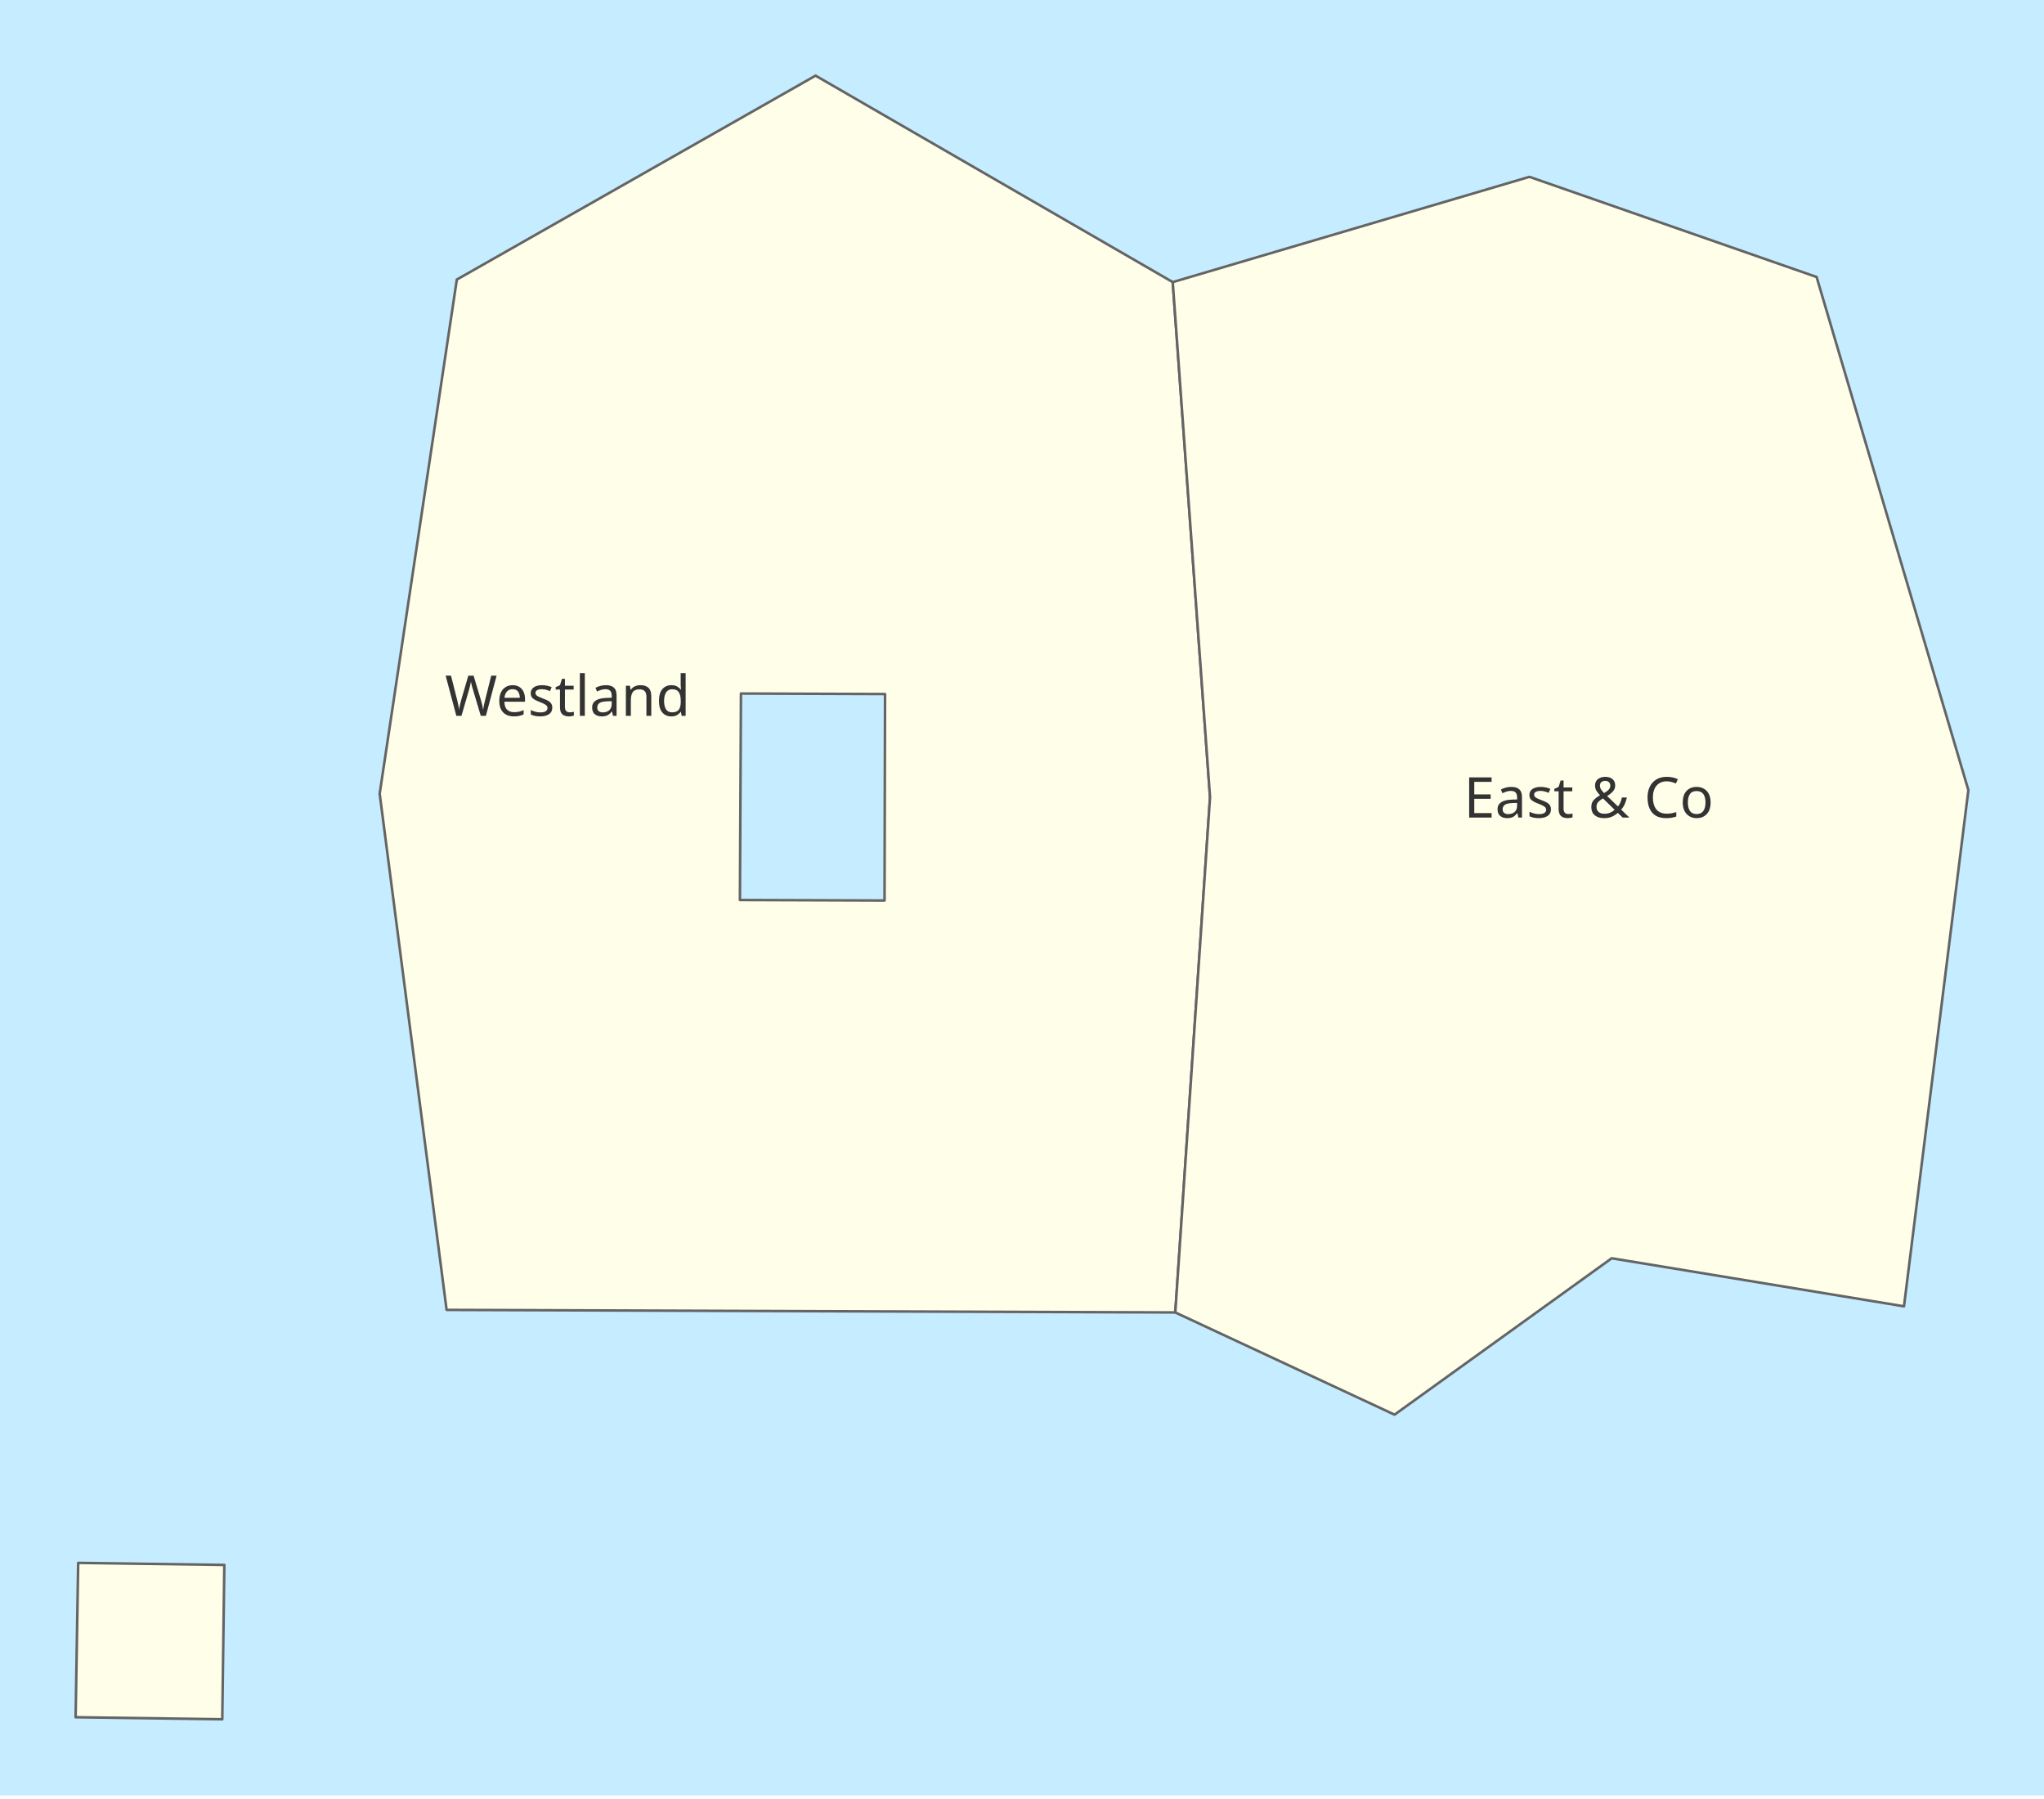
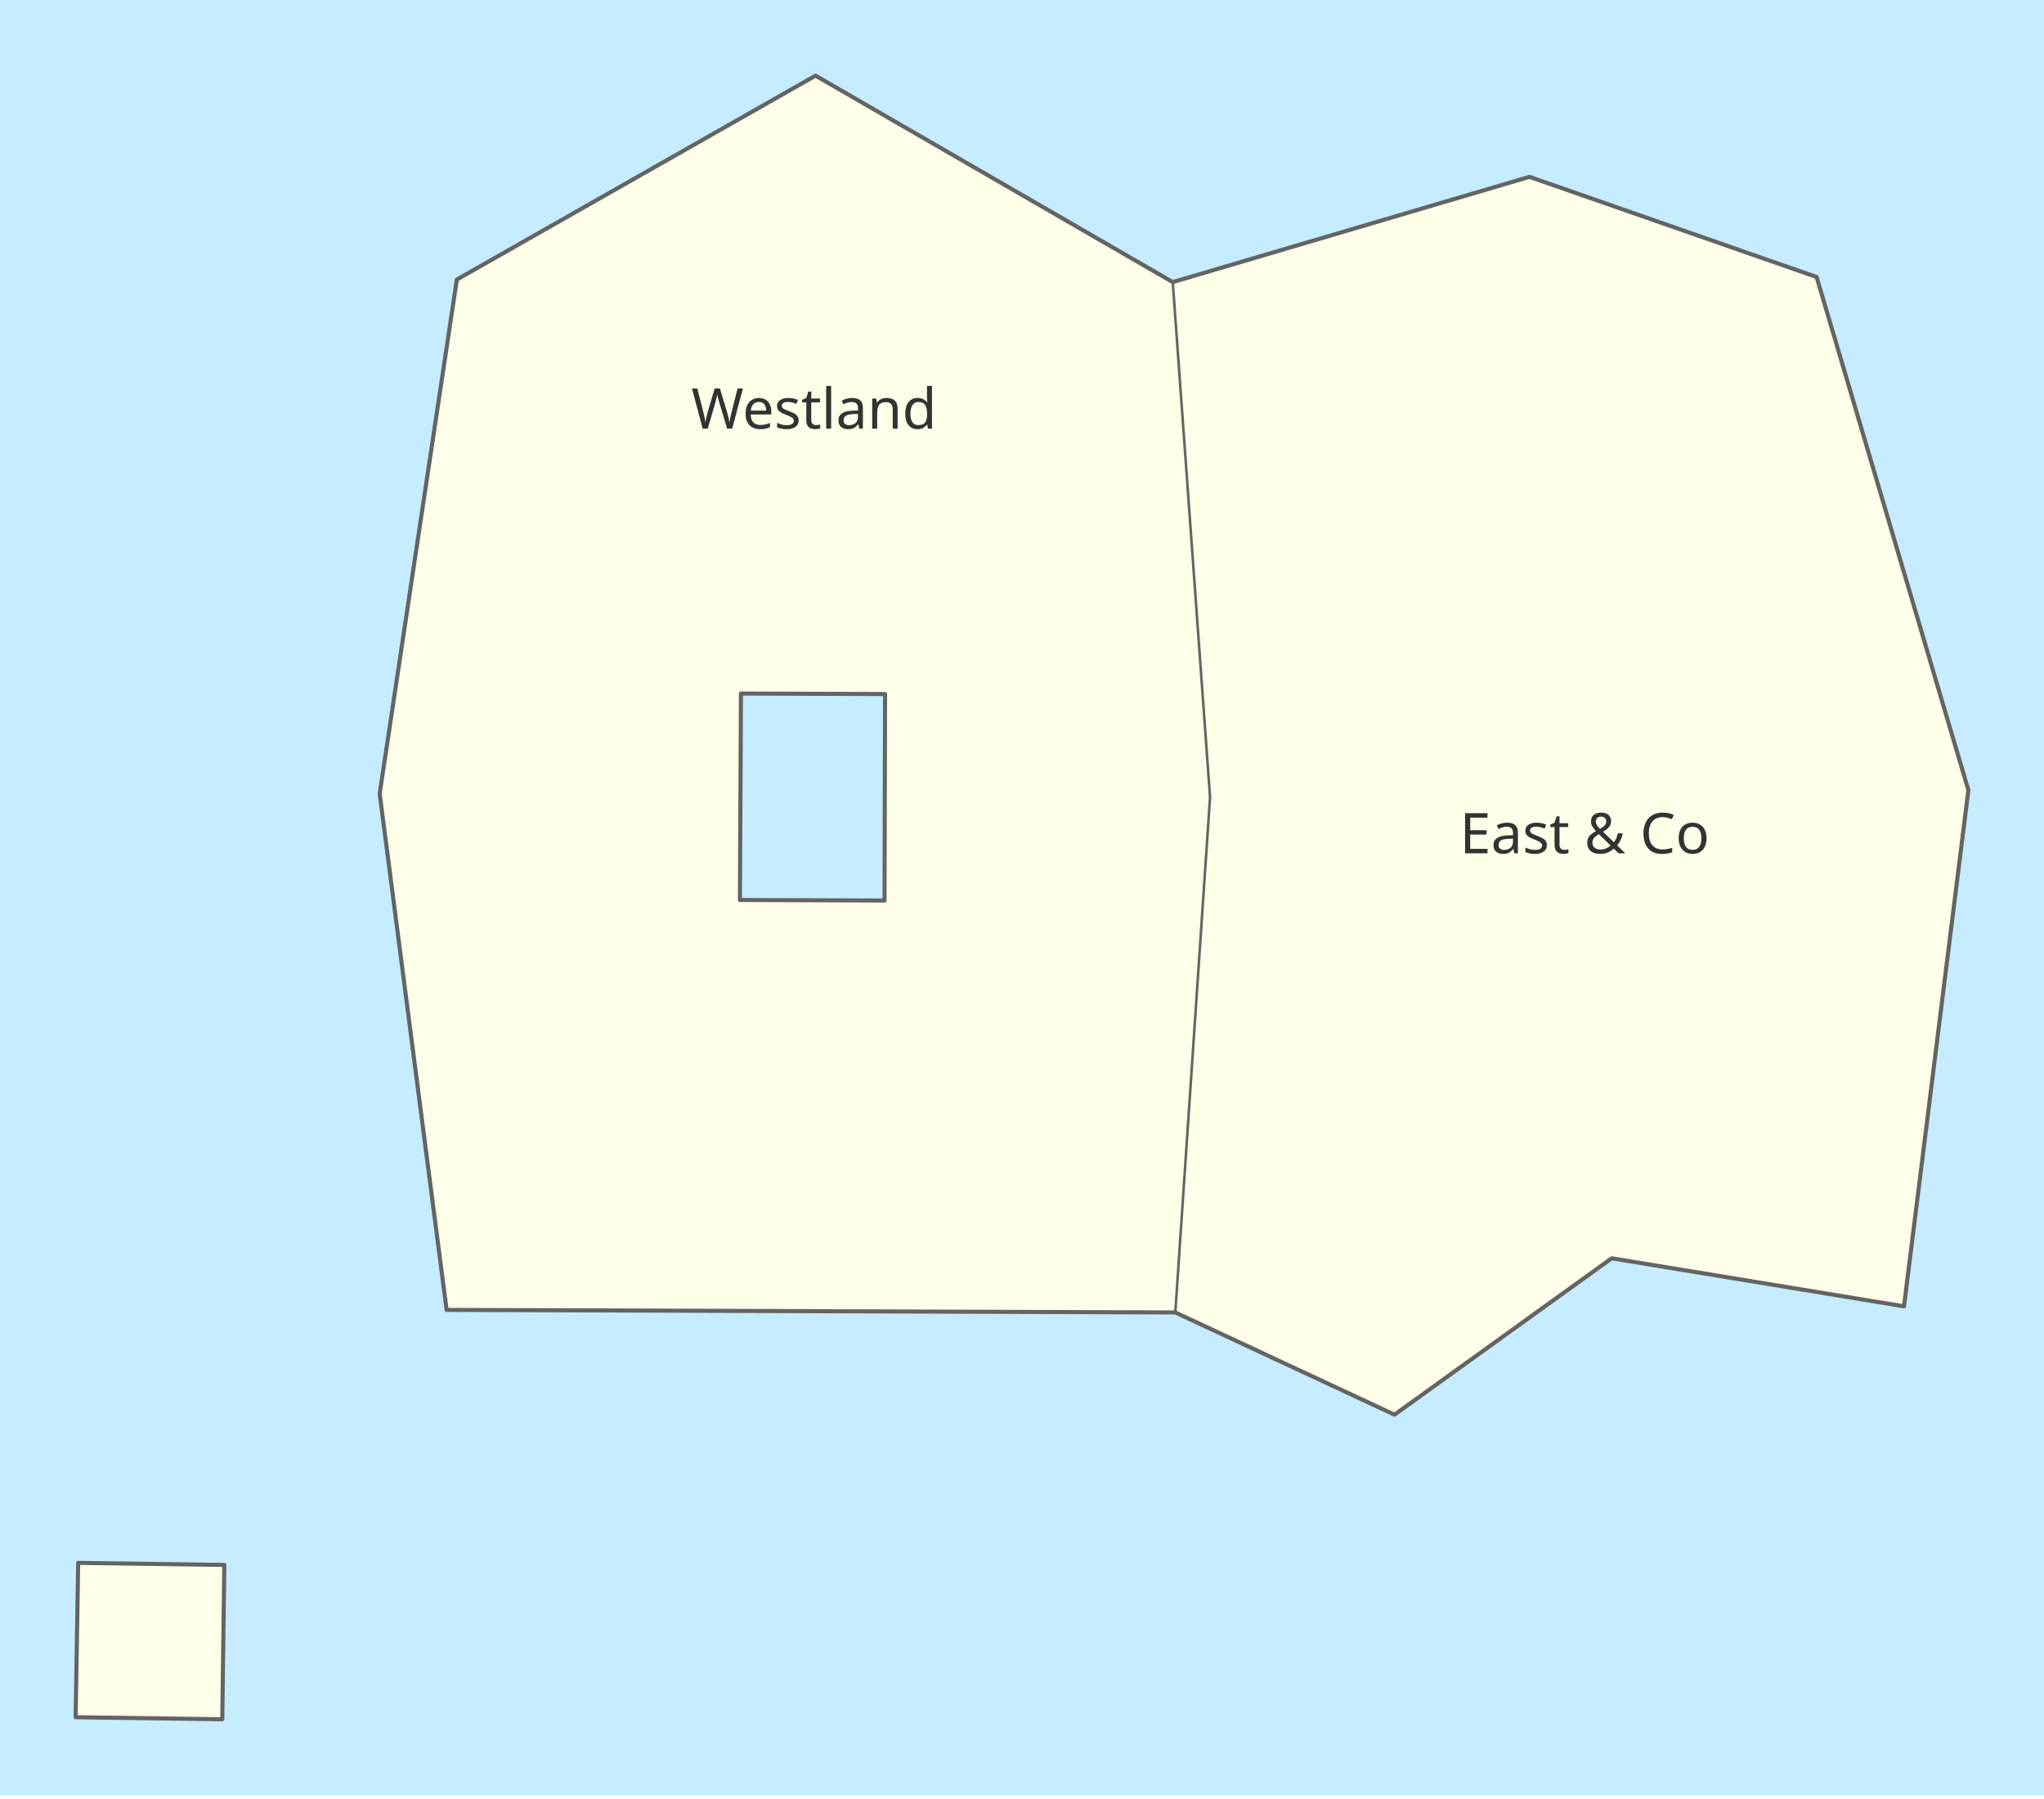
<svg xmlns="http://www.w3.org/2000/svg" width="400" height="352" viewBox="0 0 400 352">
  <style>
- path{stroke-linejoin:round;fill-rule:evenodd}
+ path{fill-rule:evenodd}
.mg-background{fill:#ffffff}
.mg-water{fill:#c6ecff}
- .mg-context{fill:#f6e1b9;stroke:#a08070;stroke-width:0.4}
- .mg-land{fill:#fefee9;stroke:#646464;stroke-width:0.5}
+ .mg-context{fill:#f6e1b9}
+ .mg-land{fill:#fefee9}
.mg-lake{fill:#c6ecff;stroke:#0978ab;stroke-width:0.4}
+ .mg-border{fill:none;stroke-linejoin:round;stroke-linecap:round}
+ .mg-border-context{stroke:#a08070;stroke-width:0.4}
+ .mg-border-internal{stroke:#646464;stroke-width:0.5}
+ .mg-border-parent{stroke:#646464;stroke-width:1}
+ .mg-border-outline{stroke:#646464;stroke-width:0.8}
+ .mg-border-disputed{stroke:#646464;stroke-width:0.8;stroke-dasharray:3.2 2}
.mg-label{fill:#333333;font:11px sans-serif;text-anchor:middle;dominant-baseline:central;paint-order:stroke;stroke:#fefee9;stroke-width:2.5px;stroke-linejoin:round}
+ .mg-leader{fill:none;stroke:#333333;stroke-width:0.6}
+ .mg-inset-frame{fill:none;stroke:#646464;stroke-width:1}
.mg-credit{fill:#333333;font:9px sans-serif;text-anchor:end;opacity:.75}
</style>
  <rect id="background" class="mg-background" width="400" height="352" />
  <path id="water" class="mg-water" d="M400 351.3L400 0L0 0L0 351.3Z" />
  <g id="land">
    <path id="XA-01" class="mg-land region" data-name="Westland" d="M230 256.8L236.8 156L229.5 55.2L159.6 14.8L89.4 54.7L74.3 155.3L87.4 256.3ZM173.2 135.8L145 135.7L144.8 176.1L173.1 176.2ZM43.9 306.2L15.3 305.8L14.8 336L43.5 336.4Z" />
    <path id="XA-02" class="mg-land region" data-name="East &amp; Co" d="M230 256.8L272.9 276.8L315.4 246.2L372.6 255.6L385.2 154.6L355.5 54.2L299.3 34.6L229.5 55.2L236.8 156Z" />
  </g>
+   <g id="borders">
+     <path class="mg-border mg-border-internal" d="M229.5 55.2L236.8 156L230 256.8" />
+     <path class="mg-border mg-border-outline" d="M229.5 55.2L159.6 14.8L89.4 54.7L74.3 155.3L87.4 256.3L230 256.8M173.2 135.8L173.1 176.2L144.8 176.1L145 135.7L173.2 135.8M43.9 306.2L43.5 336.4L14.8 336L15.3 305.8L43.9 306.2M229.5 55.2L299.3 34.6L355.5 54.2L385.2 154.6L372.6 255.6L315.4 246.2L272.9 276.8L230 256.8" />
+   </g>
  <g id="labels">
-     <text class="mg-label" x="111.1" y="135.8">Westland</text>
-     <text class="mg-label" x="310.9" y="155.7">East &amp; Co</text>
+     <text class="mg-label" x="159.3" y="79.6">Westland</text>
+     <text class="mg-label" x="310.1" y="162.7">East &amp; Co</text>
  </g>
</svg>
